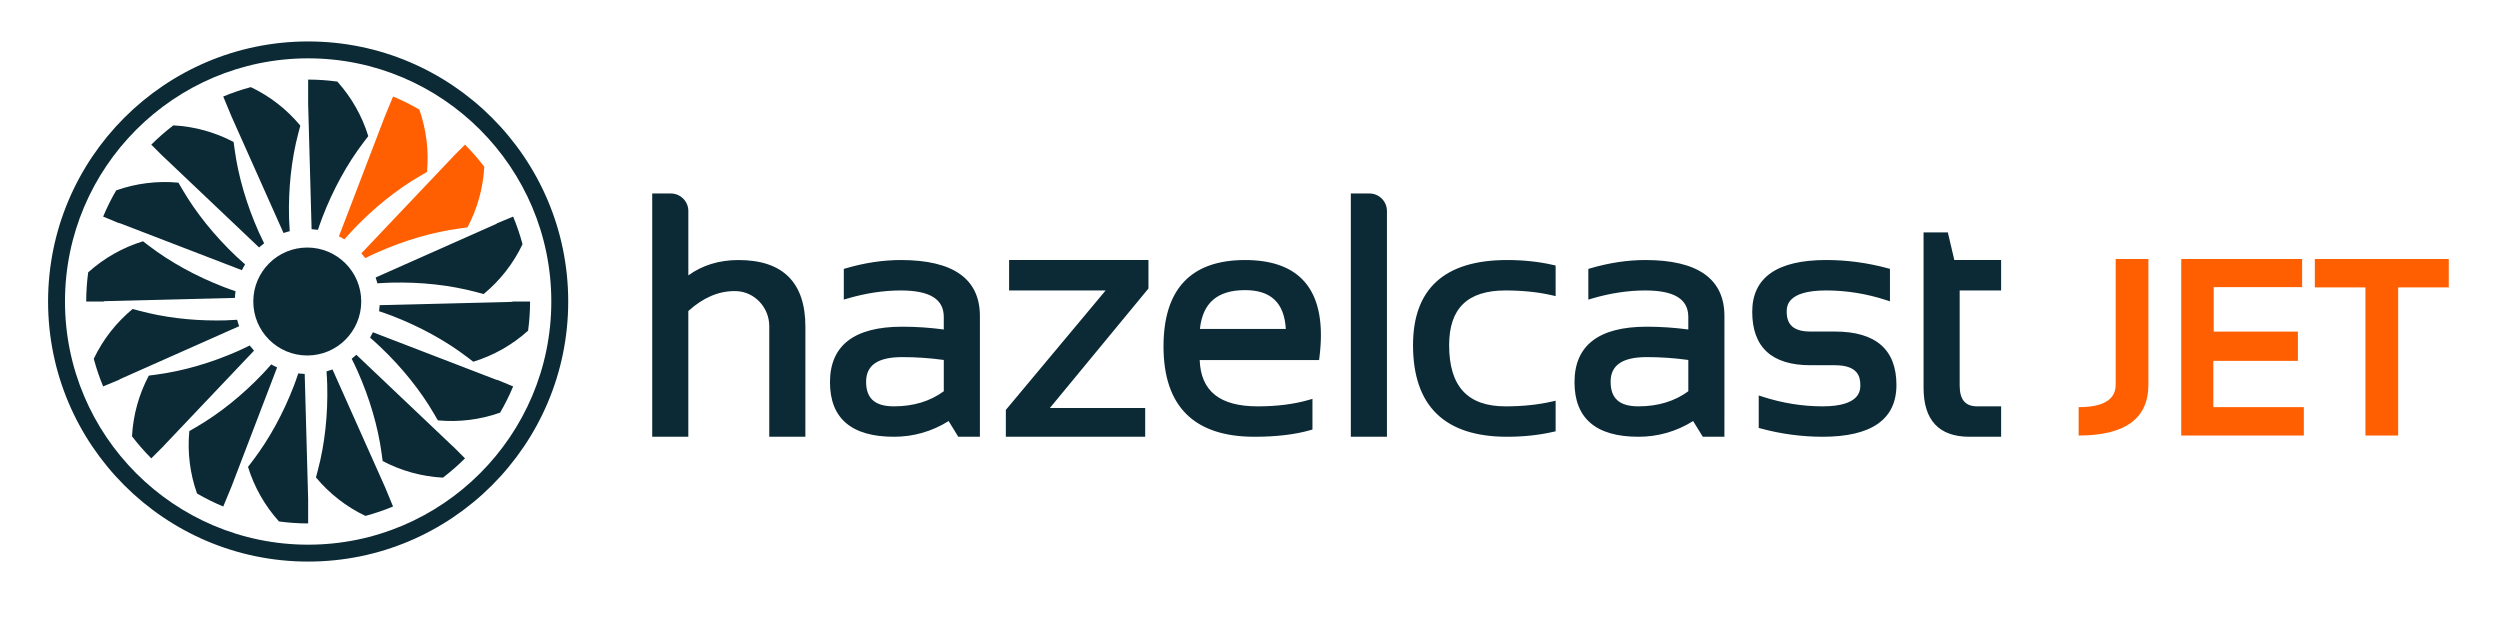
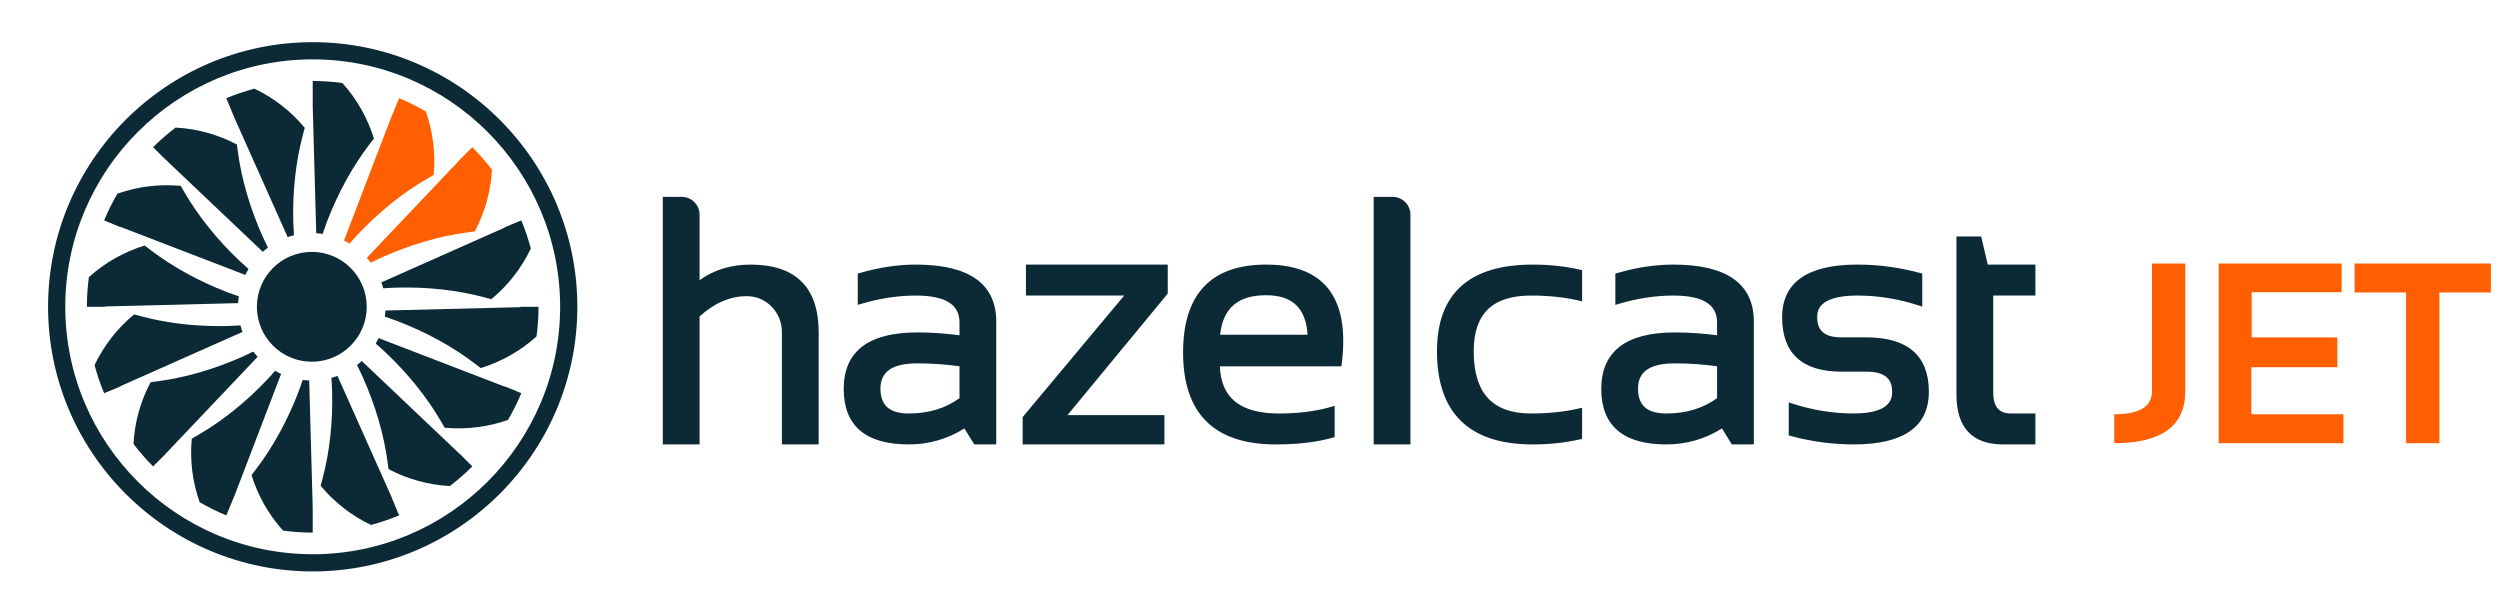
- <svg xmlns="http://www.w3.org/2000/svg" viewBox="-4.64 -4.00 241.28 60.00">
+ <svg xmlns="http://www.w3.org/2000/svg" viewBox="-4.56 -4.00 237.12 56.00">
  <path fill="#0B2A35" d="M161.787 38.153h-2.086l-.934-1.517a9.822 9.822 0 0 1-5.274 1.517c-4.097 0-6.175-1.771-6.175-5.265 0-3.555 2.346-5.358 6.975-5.358 1.328 0 2.674.091 4.008.27v-1.218c0-1.716-1.357-2.549-4.149-2.549-1.656 0-3.381.26-5.126.773l-.373.109v-2.961l.21-.062c1.798-.528 3.578-.796 5.29-.796 5.066 0 7.635 1.819 7.635 5.407l-.001 11.65zm-7.494-7.688c-2.347 0-3.489.777-3.489 2.376 0 1.621.855 2.376 2.689 2.376 1.877 0 3.495-.49 4.809-1.455V30.74a29.538 29.538 0 0 0-4.009-.275zm-81.205 7.688h-3.485V27.474c0-1.806-1.427-3.321-3.179-3.377l-.187-.003c-1.544 0-3.039.646-4.445 1.923v12.136h-3.485v-23.48h1.795c.932 0 1.691.758 1.691 1.691v6.214c1.358-.984 2.983-1.481 4.839-1.481 4.285 0 6.458 2.162 6.458 6.427l-.002 10.629zm16.844 0h-2.086l-.934-1.517a9.82 9.82 0 0 1-5.274 1.517c-4.097 0-6.175-1.771-6.175-5.265 0-3.555 2.347-5.358 6.975-5.358 1.327 0 2.674.091 4.008.27v-1.218c0-1.716-1.357-2.549-4.149-2.549-1.658 0-3.382.26-5.127.773l-.373.109v-2.961l.21-.062c1.798-.528 3.578-.796 5.291-.796 5.066 0 7.634 1.819 7.634 5.407v11.65zm-7.493-7.688c-2.348 0-3.489.777-3.489 2.376 0 1.621.855 2.376 2.689 2.376 1.878 0 3.494-.49 4.808-1.455V30.74a29.535 29.535 0 0 0-4.008-.275zm23.446 7.688H92.436V35.56l.068-.081 9.564-11.447H92.75v-2.936h13.449v2.749l-.067.081-9.444 11.448h9.196v2.779h.001zm10.548 0c-5.825 0-8.78-2.933-8.78-8.717 0-5.534 2.648-8.34 7.87-8.34 4.858 0 7.321 2.437 7.321 7.242 0 .671-.048 1.396-.144 2.155l-.032.255h-11.523c.109 3.007 1.945 4.47 5.603 4.47 1.836 0 3.487-.207 4.908-.617l.372-.107v2.961l-.211.061c-1.474.422-3.285.637-5.384.637zm-5.267-10.404h8.291c-.146-2.521-1.434-3.748-3.933-3.748-2.666 0-4.093 1.227-4.358 3.748zm18.051 10.404h-3.486v-23.48h1.795c.932 0 1.691.758 1.691 1.691v21.789zm11.595 0c-6.023 0-9.078-2.975-9.078-8.842 0-5.451 3.054-8.215 9.078-8.215 1.581 0 3.082.16 4.458.478l.227.052v2.953l-.358-.083c-1.332-.307-2.842-.463-4.485-.463-3.657 0-5.435 1.727-5.435 5.279 0 3.974 1.779 5.906 5.435 5.906 1.643 0 3.152-.156 4.485-.463l.358-.083v2.953l-.227.052c-1.377.316-2.877.476-4.458.476zm30.446 0a22.83 22.83 0 0 1-5.945-.795l-.215-.058v-3.134l.381.123c1.899.616 3.842.928 5.779.928 3.646 0 3.646-1.553 3.646-2.063 0-.818-.255-1.905-2.454-1.905h-2.353c-3.733 0-5.626-1.734-5.626-5.155 0-3.317 2.406-4.999 7.148-4.999 1.982 0 3.977.268 5.929.795l.215.058v3.134l-.381-.123a18.658 18.658 0 0 0-5.763-.928c-3.82 0-3.82 1.553-3.82 2.063 0 1.299.73 1.904 2.297 1.904h2.353c3.941 0 5.94 1.734 5.94 5.155.002 3.319-2.398 5-7.131 5zm17.234 0h-3.052c-2.943 0-4.434-1.591-4.434-4.731V18.429h2.343l.627 2.667h4.516v2.936h-4v9.17c0 1.375.541 2.015 1.701 2.015h2.3v2.936h-.001z" />
  <path fill="#FF5F00" d="M202.705 20.997v12.128c0 3.272-2.244 4.909-6.731 4.909v-2.74c2.383 0 3.574-.723 3.574-2.169V20.997h3.157zm14.836 0v2.716h-8.531v4.289h8.125v2.824h-8.161v4.468h8.733v2.74h-11.831V20.997h11.665zm14.155 0v2.74h-4.885v14.297h-3.157V23.738h-4.885v-2.74h12.927z" />
  <path fill="#0B2A35" d="M22.724 18.49a6.74 6.74 0 0 1 .598-.177 30.887 30.887 0 0 1-.064-1.221c-.079-2.874.229-5.719.891-8.225l.196-.744a14.062 14.062 0 0 0-4.775-3.714c-.914.245-1.804.547-2.666.906l.782 1.885 5.038 11.29zm-11.616-7.392l9.255 8.783c.157-.14.32-.273.489-.399a31.729 31.729 0 0 1-.517-1.085c-1.173-2.629-1.977-5.377-2.326-7.947l-.101-.746A14.063 14.063 0 0 0 12.091 8.1a21.663 21.663 0 0 0-2.13 1.861l1.16 1.16-.013-.023zm-4.28 6.406l11.881 4.573c.093-.193.194-.381.304-.564a32.47 32.47 0 0 1-.875-.79c-2.089-1.982-3.882-4.216-5.188-6.46l-.369-.634a14.067 14.067 0 0 0-6.008.744 21.368 21.368 0 0 0-1.258 2.531l1.59.659-.077-.059zm-1.497 7.564l12.699-.317c.011-.218.031-.433.061-.645-.365-.125-.731-.25-1.093-.39-2.686-1.034-5.196-2.413-7.261-3.99l-.575-.439a14.05 14.05 0 0 0-5.291 2.998c-.122.922-.191 1.86-.191 2.814h1.77l-.119-.031z" />
  <path fill="#FF5F00" d="M39.06 11.149l-8.824 9.3c.133.149.259.303.378.463.389-.192.779-.382 1.178-.559 2.624-1.166 5.371-1.963 7.942-2.306l.74-.098a14.055 14.055 0 0 0 1.625-5.858 21.663 21.663 0 0 0-1.861-2.13l-1.201 1.201.023-.013z" />
  <path fill="#0B2A35" d="M25.433 18.119c.207.012.411.033.612.063.133-.394.268-.787.417-1.178 1.027-2.683 2.401-5.19 3.972-7.25l.47-.616a14.062 14.062 0 0 0-2.99-5.266 21.427 21.427 0 0 0-2.814-.191V6.01l.333 12.109z" />
  <path fill="#FF5F00" d="M28.07 18.809c.183.089.361.185.534.289.28-.32.562-.638.856-.948 1.975-2.083 4.205-3.871 6.448-5.172l.662-.384a14.051 14.051 0 0 0-.743-6.022 21.43 21.43 0 0 0-2.53-1.258l-.799 1.93-4.428 11.565z" />
  <path fill="#0B2A35" d="M43.353 17.566L31.614 22.78c.065.185.122.373.172.565.439-.029.878-.055 1.32-.066 2.928-.072 5.696.238 8.228.912l.704.188a14.057 14.057 0 0 0 3.752-4.808 21.236 21.236 0 0 0-.906-2.667l-1.628.675.097-.013zm-15.902 14.09a7.06 7.06 0 0 1-.577.187c.028.42.055.841.066 1.264.079 2.875-.229 5.719-.891 8.225l-.196.744a14.062 14.062 0 0 0 4.775 3.714 21.236 21.236 0 0 0 2.667-.906L32.515 43l-5.064-11.344zm11.641 7.446l-9.338-8.862a7.192 7.192 0 0 1-.451.384c.193.389.383.779.561 1.178 1.173 2.627 1.977 5.375 2.326 7.947l.101.746a14.063 14.063 0 0 0 5.817 1.604 21.663 21.663 0 0 0 2.13-1.861l-1.159-1.159.013.023zm4.28-6.407l-12.024-4.628a7.106 7.106 0 0 1-.27.52c.332.29.662.583.984.889 2.088 1.981 3.882 4.215 5.188 6.46l.369.634a14.067 14.067 0 0 0 6.008-.744c.472-.812.894-1.656 1.258-2.531l-1.59-.659.077.059zm1.374-7.595l.12.032-12.866.32c-.01.197-.026.391-.052.583.419.142.838.287 1.254.447 2.686 1.034 5.196 2.413 7.26 3.99l.575.439a14.063 14.063 0 0 0 5.291-2.998c.122-.922.191-1.86.191-2.814h-1.773zm-22.642 6.36a6.889 6.889 0 0 1-.567-.292c-.261.297-.522.593-.796.881-1.976 2.083-4.206 3.871-6.448 5.172l-.662.384a14.053 14.053 0 0 0 .743 6.022c.812.472 1.656.894 2.531 1.258l.797-1.923 4.402-11.502zM11.14 39.05l8.738-9.209a7.321 7.321 0 0 1-.417-.495c-.348.17-.697.341-1.053.5-2.624 1.166-5.371 1.963-7.943 2.306l-.74.098A14.07 14.07 0 0 0 8.1 38.108a21.663 21.663 0 0 0 1.861 2.13l1.201-1.201-.022.013zm-4.293-6.417l11.593-5.15a6.874 6.874 0 0 1-.193-.621c-.384.024-.767.048-1.153.058-.272.007-.542.01-.811.01-2.624 0-5.119-.31-7.417-.922l-.705-.188a14.075 14.075 0 0 0-3.752 4.807c.245.914.547 1.805.906 2.667l1.628-.674-.096.013zm17.92-.544a7.058 7.058 0 0 1-.621-.047c-.131.385-.262.771-.408 1.153-1.027 2.682-2.4 5.189-3.972 7.25l-.47.616a14.057 14.057 0 0 0 2.99 5.266c.922.122 1.86.191 2.814.191V44.19l-.333-12.101z" />
  <circle cx="25.015" cy="25.1" r="5.209" fill="#0B2A35" />
  <path fill="#0B2A35" d="M25.1 50.199C11.26 50.199 0 38.94 0 25.1S11.26 0 25.1 0s25.1 11.259 25.1 25.1-11.26 25.099-25.1 25.099zm0-48.568c-12.94 0-23.468 10.528-23.468 23.468S12.159 48.568 25.1 48.568c12.94 0 23.468-10.528 23.468-23.468S38.04 1.631 25.1 1.631z" />
</svg>
